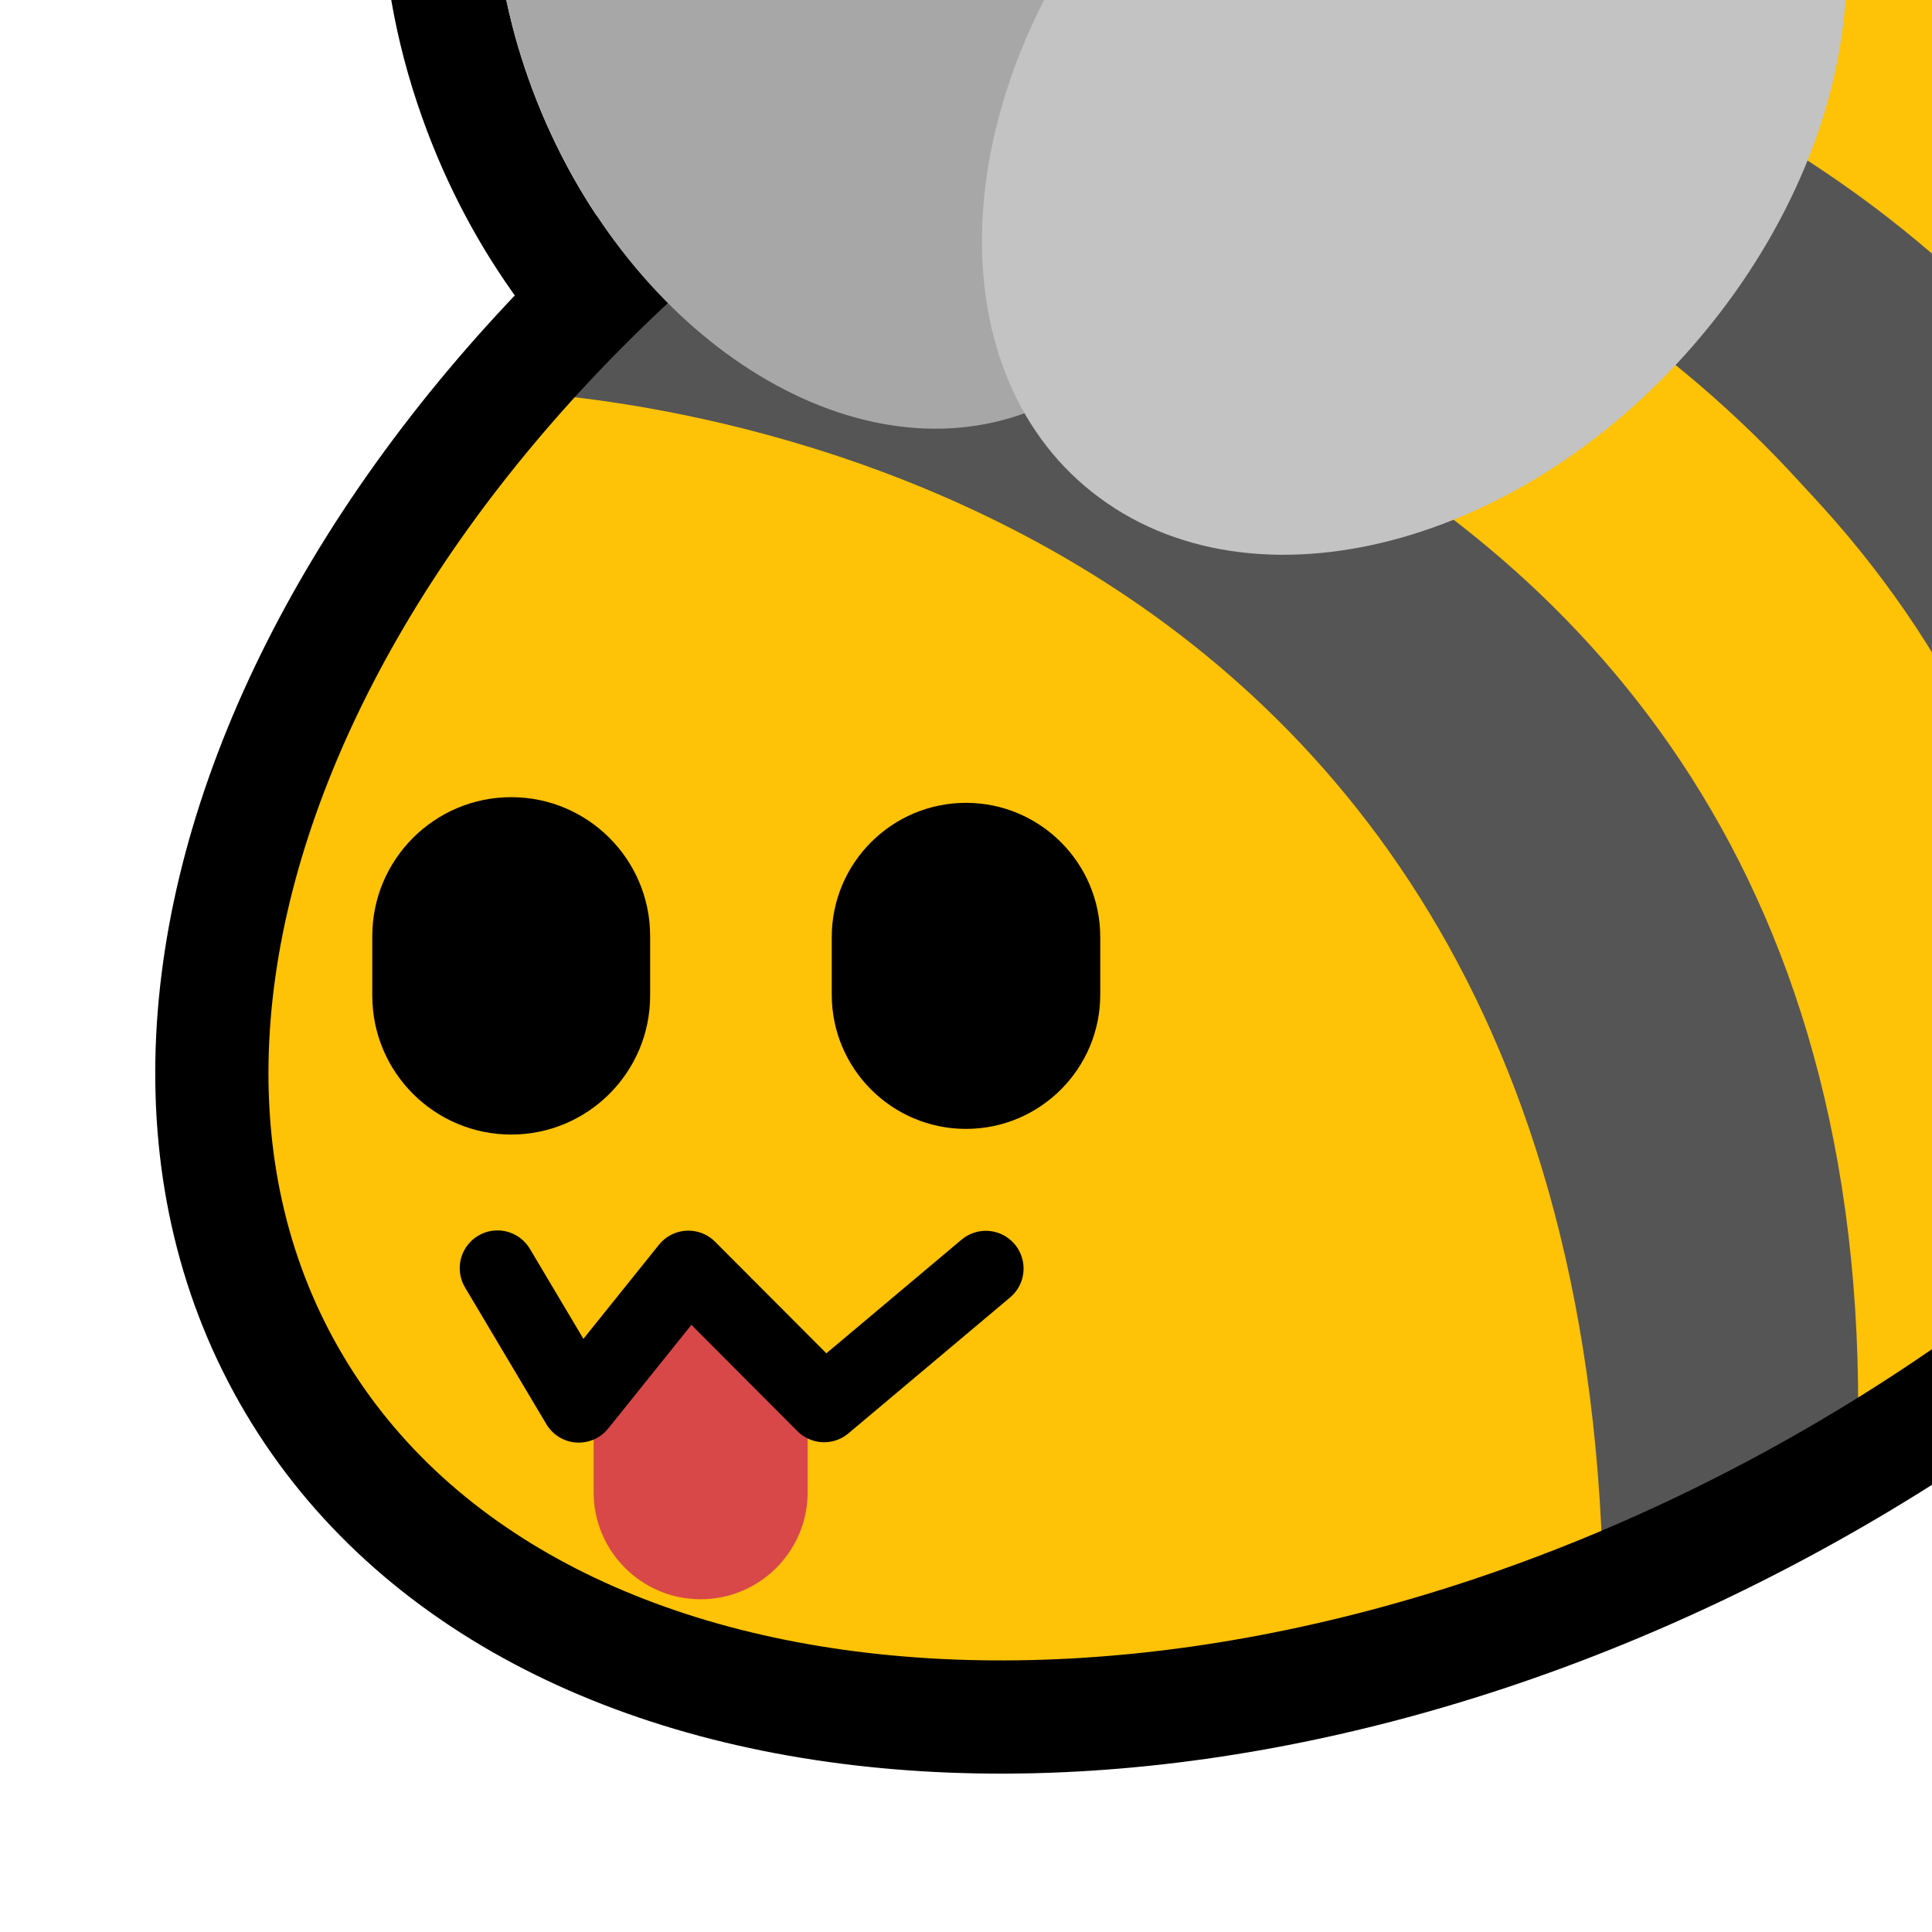
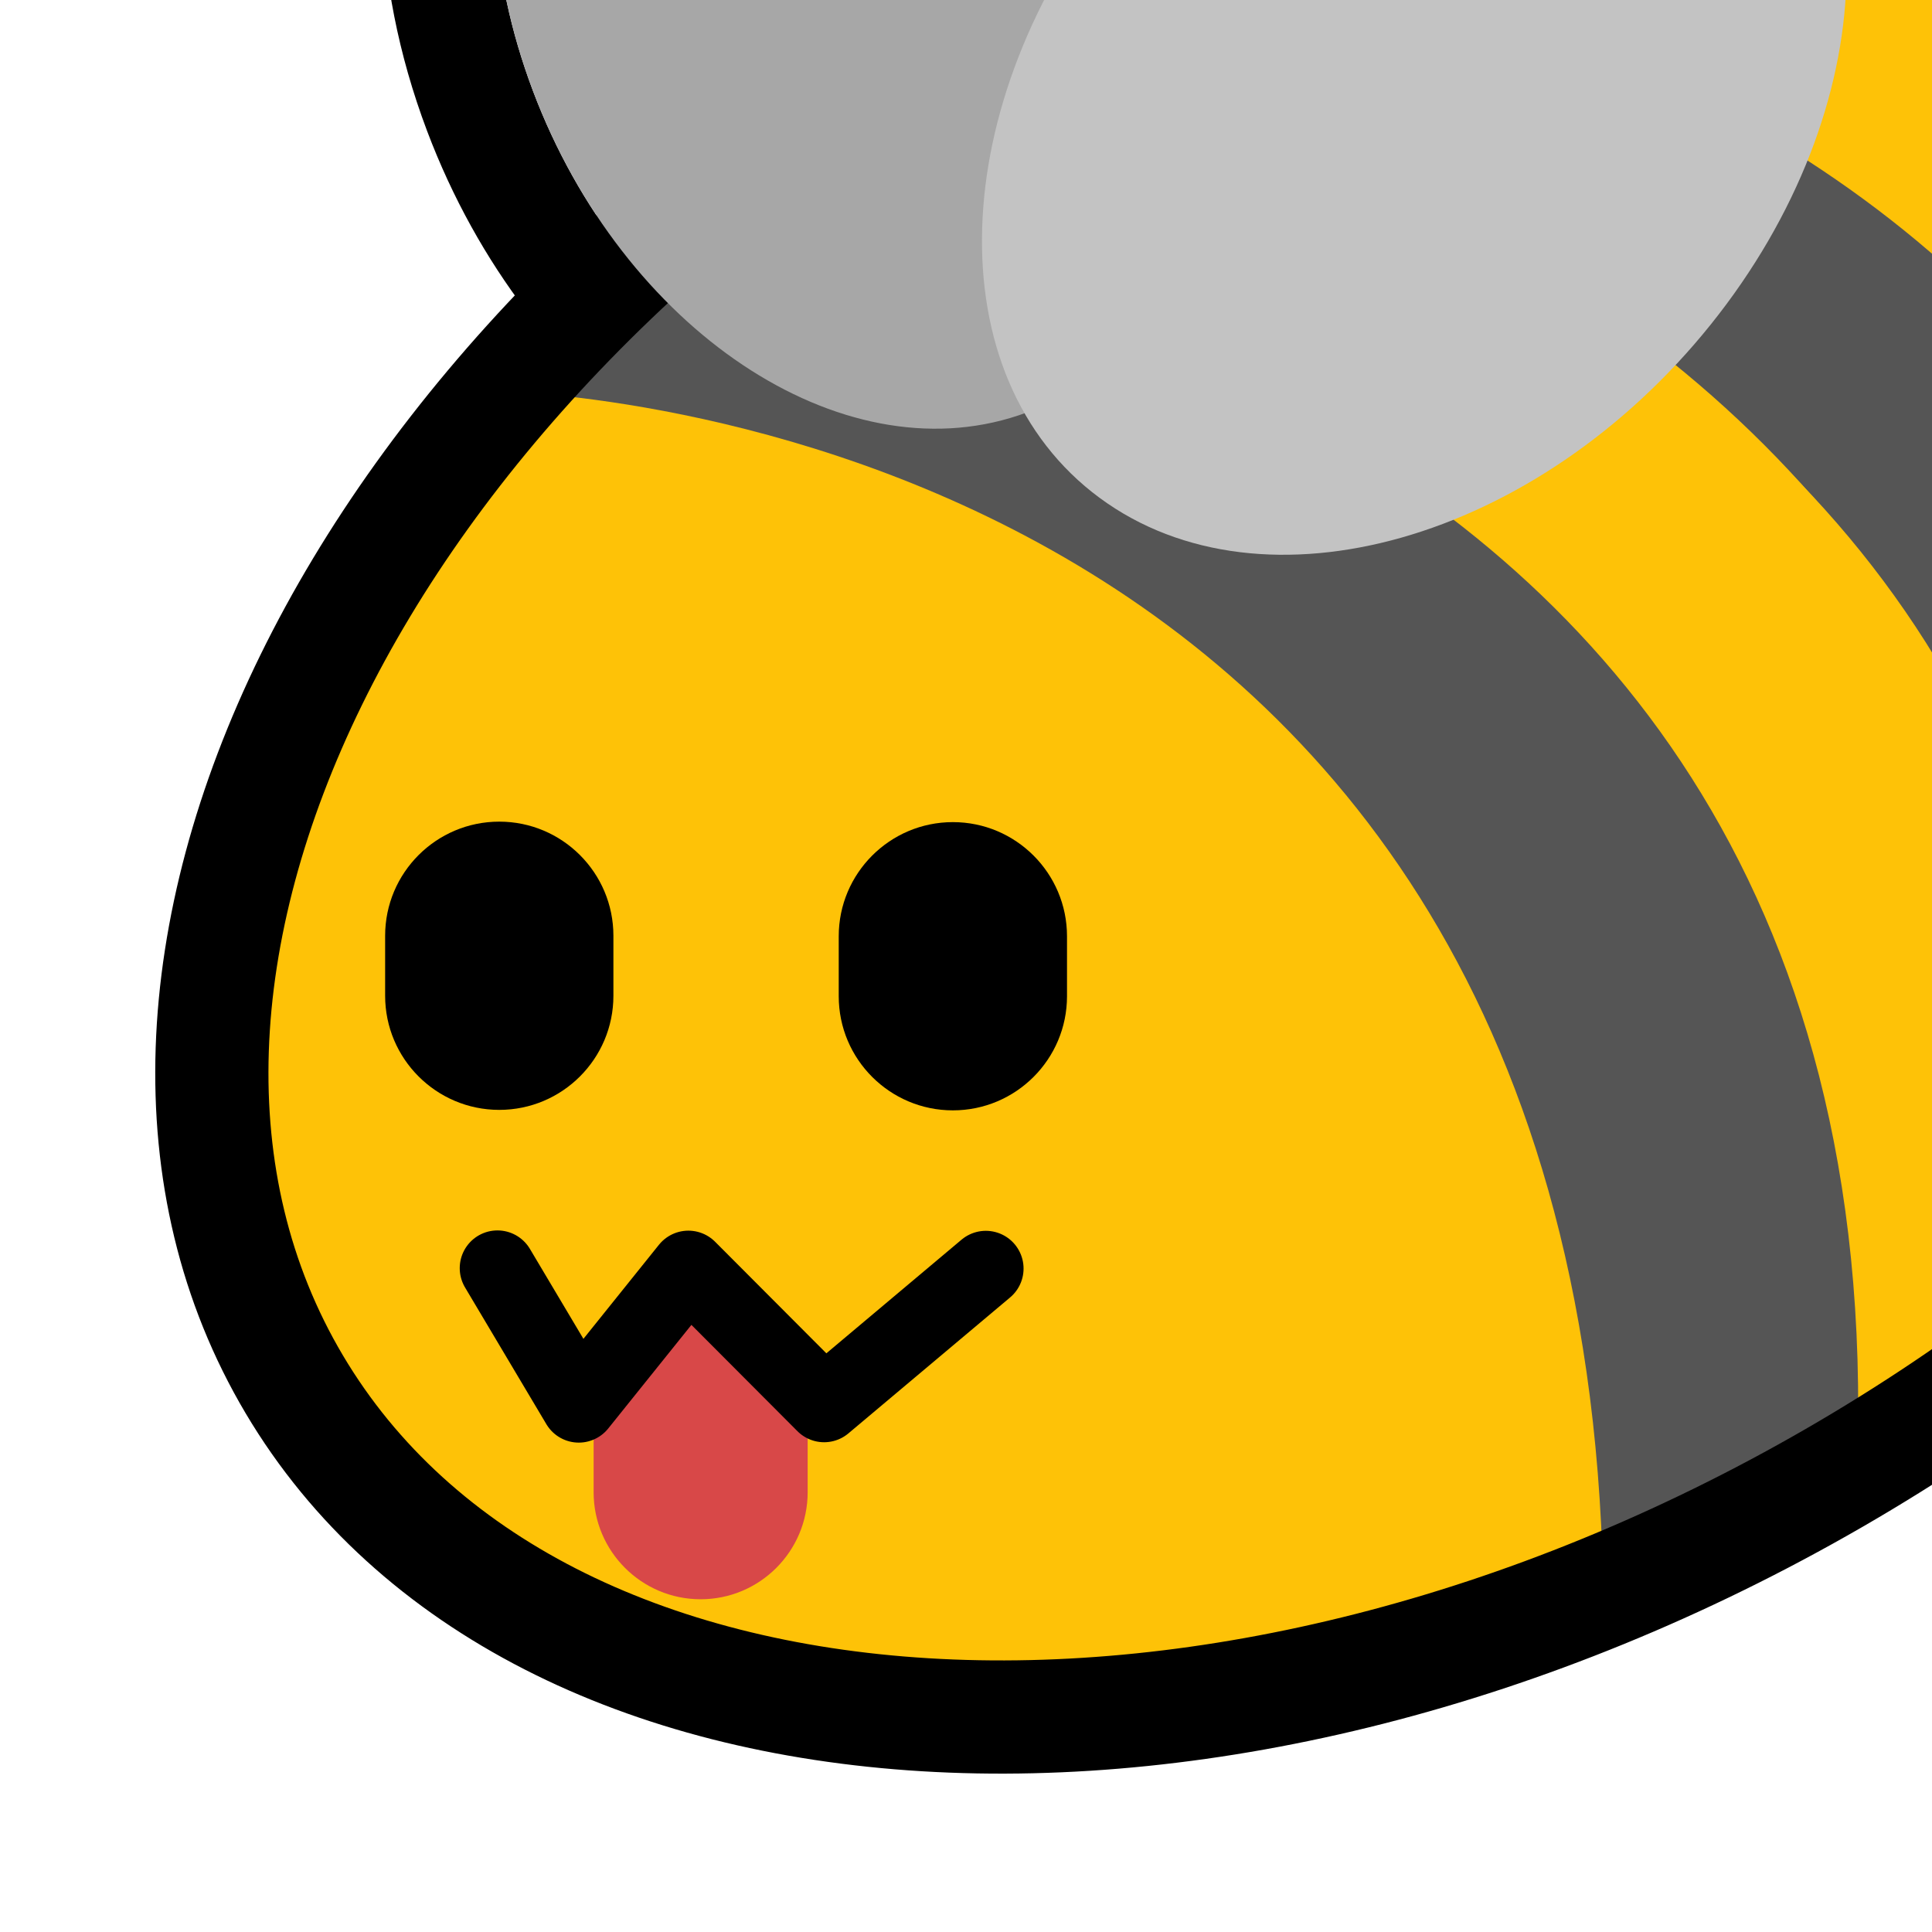
<svg xmlns="http://www.w3.org/2000/svg" width="100%" height="100%" viewBox="0 0 256 256" version="1.1" xml:space="preserve" style="fill-rule:evenodd;clip-rule:evenodd;stroke-linecap:round;stroke-linejoin:round;stroke-miterlimit:1.5;">
  <rect id="blobbee_blep" x="0" y="0" width="256" height="256" style="fill:none;" />
  <clipPath id="_clip1">
    <rect x="0" y="0" width="256" height="256" />
  </clipPath>
  <g clip-path="url(#_clip1)">
    <path id="Wings-outline" d="M129.457,71.439C101.62,74.152 70.004,52.917 56.583,17.332C41.238,-23.356 56.638,-63.617 86.987,-73.764C110.642,-81.673 139.399,-69.767 157.884,-44.535C184.732,-63.181 216.987,-65.526 237.979,-50.045C265.408,-29.818 267.488,16.097 238.398,52.369C209.763,88.073 163.808,97.957 136.809,78.046C134.11,76.056 131.659,73.845 129.457,71.439ZM135.756,54.763C138.246,59.112 141.562,62.914 145.712,65.974C167.403,81.971 203.691,71.669 226.696,42.984C249.701,14.299 250.768,-21.976 229.076,-37.973C209.154,-52.665 176.918,-45.173 153.969,-21.629C141.008,-50.189 114.034,-66.991 91.744,-59.538C68.16,-51.653 58.694,-19.58 70.618,12.039C82.543,43.658 111.372,62.927 134.957,55.041C135.225,54.952 135.491,54.859 135.756,54.763Z" />
    <path id="Body" d="M127.902,1.921C208.729,-44.745 300.137,-39.183 331.897,14.333C363.657,67.85 323.82,149.185 242.993,195.851C162.165,242.517 70.758,236.955 38.998,183.439C7.237,129.922 47.074,48.587 127.902,1.921Z" style="fill:rgb(254,194,7);" />
    <g id="Stripes">
      <path d="M188.793,-16.095C187.039,-14.699 315.054,-20.58 327.076,109.803C391.095,-61.796 189.429,-29.021 188.793,-16.095Z" style="fill:rgb(85,85,85);" />
      <path d="M327.076,111.159C319.401,-14.647 191.893,-17.614 192.59,-21.35L145.073,-3.751C145.073,-3.751 299.034,-6.142 304.518,142.104L323.15,113.42" style="fill:rgb(254,194,7);" />
      <path d="M275.897,172.628L304.252,142.104C298.868,-6.332 141.84,-8.914 141.842,-8.859L116.671,5.99C116.437,6.032 279.066,19.108 275.897,172.628Z" style="fill:rgb(85,85,85);" />
      <path d="M118.8,6.104L91.65,27.286C91.65,27.286 247.73,42.825 246.071,194.336L275.383,174.688C286.256,24.404 117.148,7.374 114.749,9.264" style="fill:rgb(254,194,7);" />
      <path d="M85.819,30.174L65.463,51.814C65.463,51.814 209.143,53.111 212.42,209.36L246.071,194.336C251.812,38.125 90.484,31.835 85.819,30.174Z" style="fill:rgb(85,85,85);" />
    </g>
    <path id="Body-outline" d="M127.902,1.921C208.729,-44.745 300.137,-39.183 331.897,14.333C363.657,67.85 323.82,149.185 242.993,195.851C162.165,242.517 70.758,236.955 38.998,183.439C7.237,129.922 47.074,48.587 127.902,1.921Z" style="fill:none;stroke:black;stroke-width:15px;" />
    <path id="Tongue" d="M107.019,184.662C107.019,176.836 100.665,170.482 92.839,170.482C85.012,170.482 78.658,176.836 78.658,184.662L78.658,197.729C78.658,205.556 85.012,211.91 92.839,211.91C100.665,211.91 107.019,205.556 107.019,197.729L107.019,184.662Z" style="fill:rgb(216,72,72);" />
    <g id="Wings">
      <path id="Back-wing" d="M91.744,-59.538C115.328,-67.424 144.157,-48.156 156.082,-16.536C168.007,15.083 158.541,47.156 134.957,55.041C111.372,62.927 82.543,43.658 70.618,12.039C58.694,-19.58 68.16,-51.653 91.744,-59.538Z" style="fill:rgb(167,167,167);" />
      <path id="Front-wing" d="M229.076,-37.973C250.768,-21.976 249.701,14.299 226.696,42.984C203.691,71.669 167.403,81.971 145.712,65.974C124.02,49.977 125.087,13.702 148.092,-14.983C171.097,-43.668 207.385,-53.97 229.076,-37.973Z" style="fill:rgb(195,195,195);" />
    </g>
    <g id="Face">
      <path id="Mouth" d="M65.917,168.037L76.693,186.154L91.213,168.069L109.2,186.104L130.627,168.09" style="fill:none;stroke:black;stroke-width:10px;" />
      <g id="Eyes">
-         <path id="Right-eye" d="M145.789,124.17L145.789,131.793C145.789,141.612 137.818,149.583 128,149.583C118.182,149.583 110.211,141.612 110.211,131.793L110.211,124.17C110.211,114.352 118.182,106.381 128,106.381C137.818,106.381 145.789,114.352 145.789,124.17Z" />
-         <path id="Left-eye" d="M86.147,124.038L86.147,131.926C86.147,142.086 77.898,150.334 67.738,150.334C57.579,150.334 49.33,142.086 49.33,131.926L49.33,124.038C49.33,113.878 57.579,105.63 67.738,105.63C77.898,105.63 86.147,113.878 86.147,124.038Z" />
+         <path id="Right-eye" d="M141.384,124.059L141.384,132.005C141.384,140.353 134.608,147.129 126.26,147.129C117.913,147.129 111.136,140.353 111.136,132.005L111.136,124.059C111.136,115.712 117.913,108.935 126.26,108.935C134.608,108.935 141.384,115.712 141.384,124.059Z" />
+         <path id="Left-eye" d="M81.28,123.995L81.28,131.941C81.28,140.288 74.503,147.065 66.156,147.065C57.808,147.065 51.032,140.288 51.032,131.941L51.032,123.995C51.032,115.647 57.808,108.871 66.156,108.871C74.503,108.871 81.28,115.647 81.28,123.995Z" />
      </g>
    </g>
  </g>
</svg>
